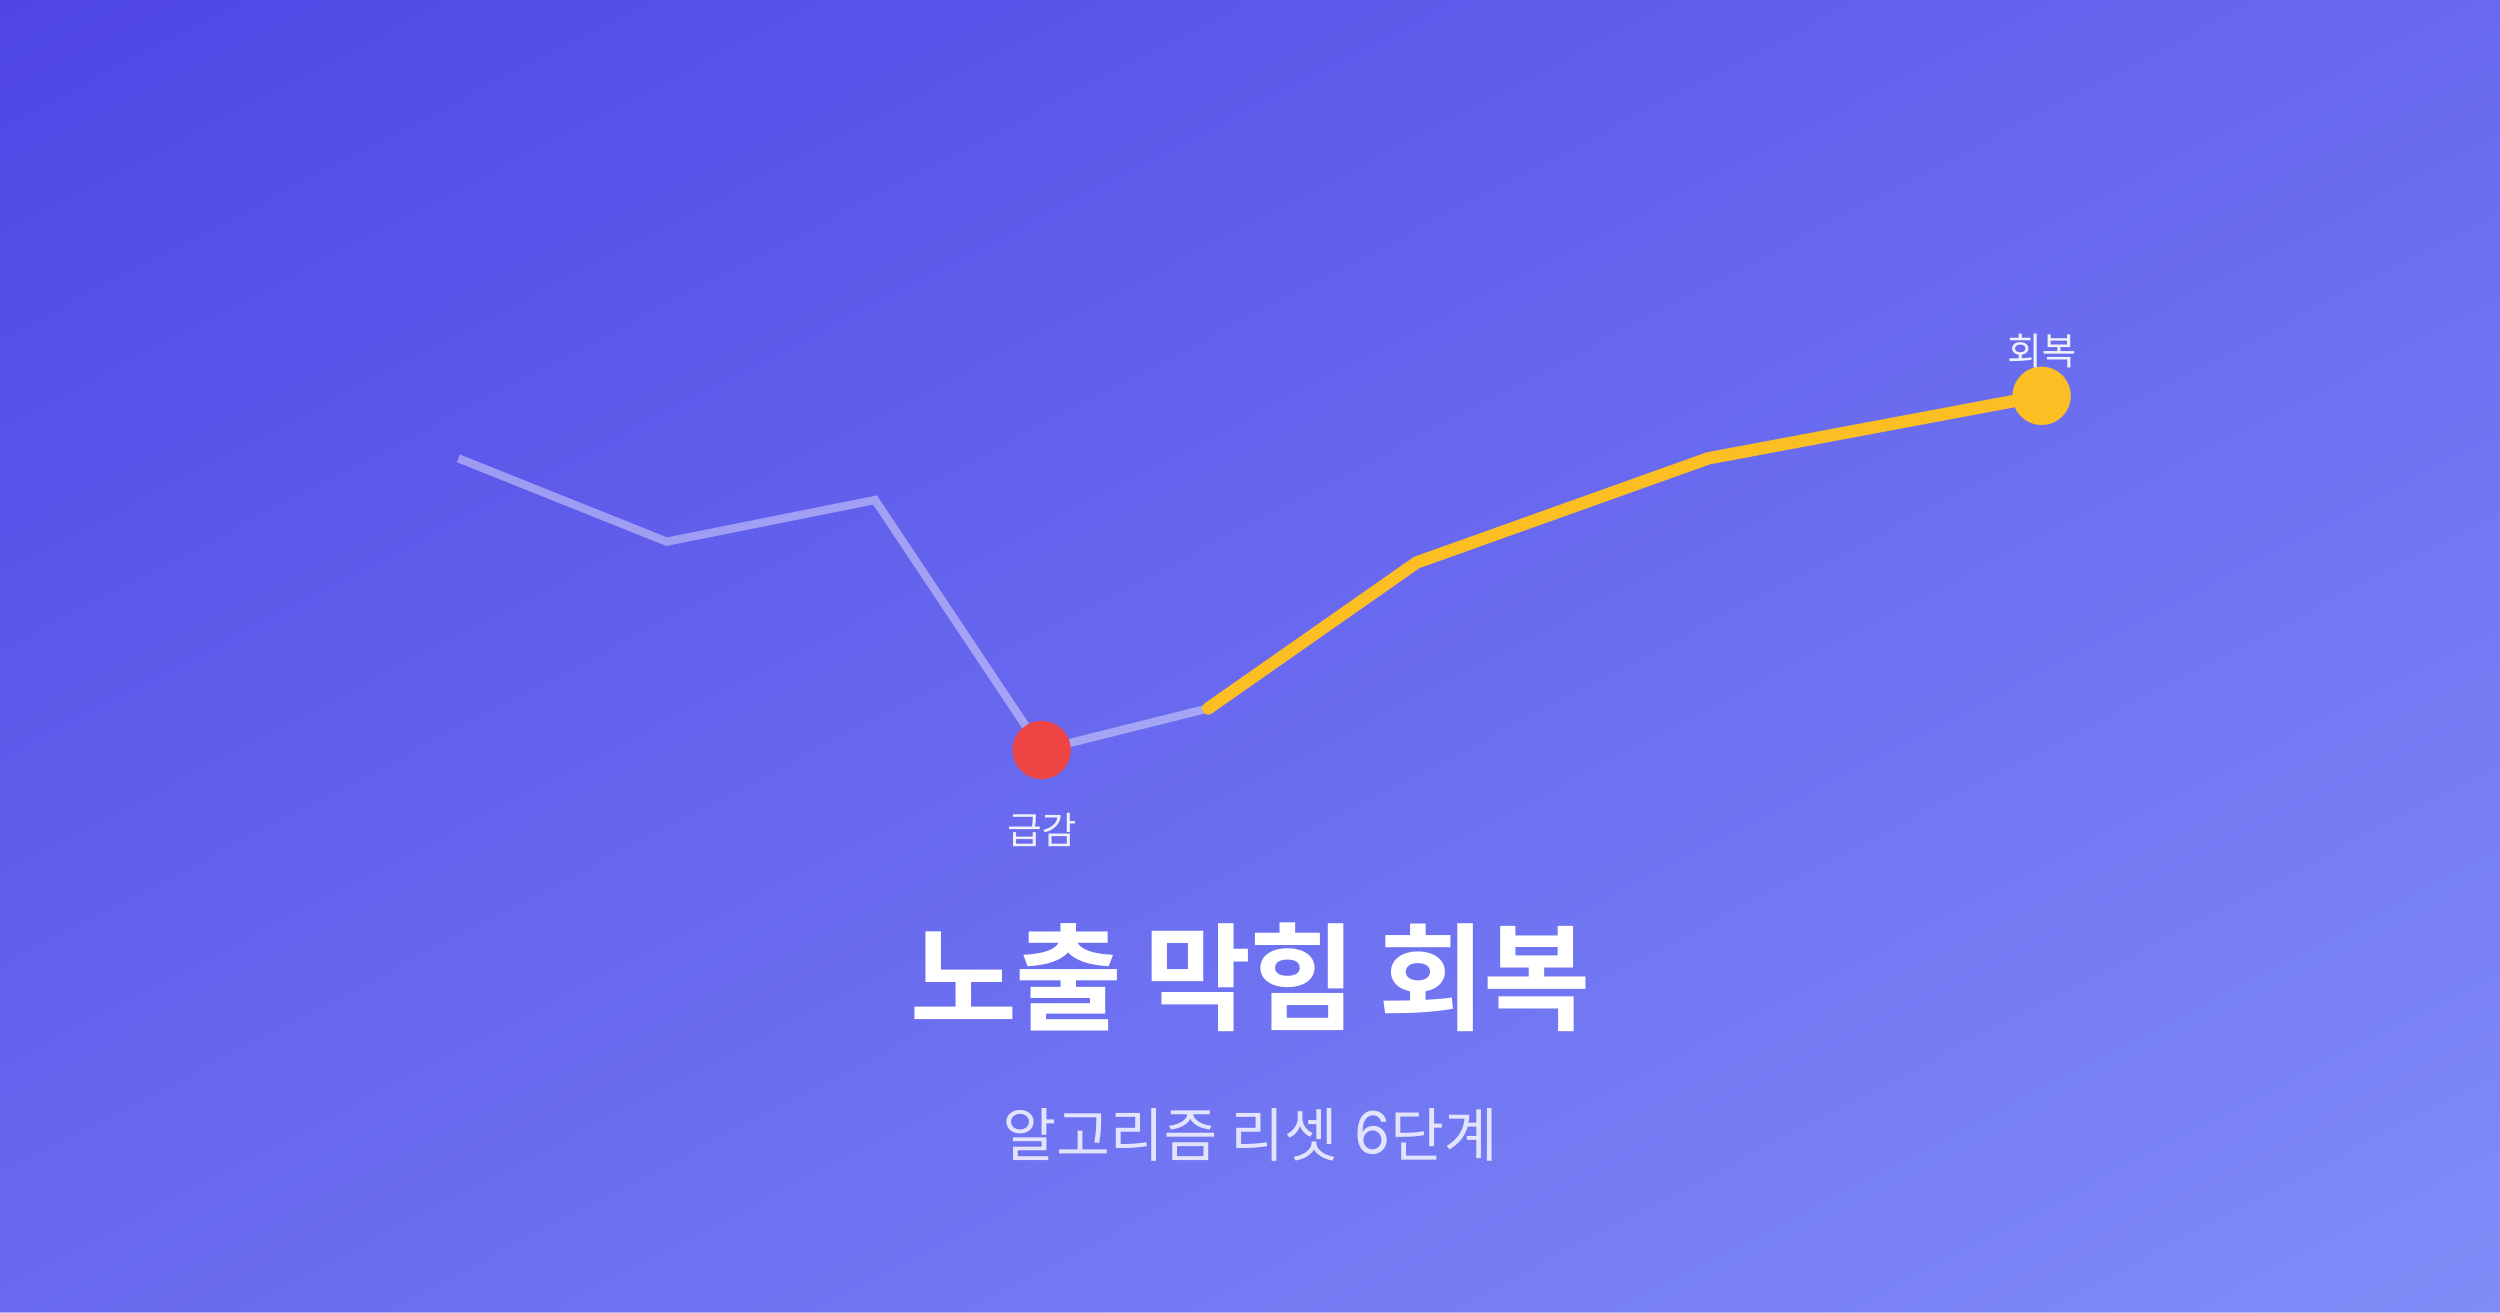
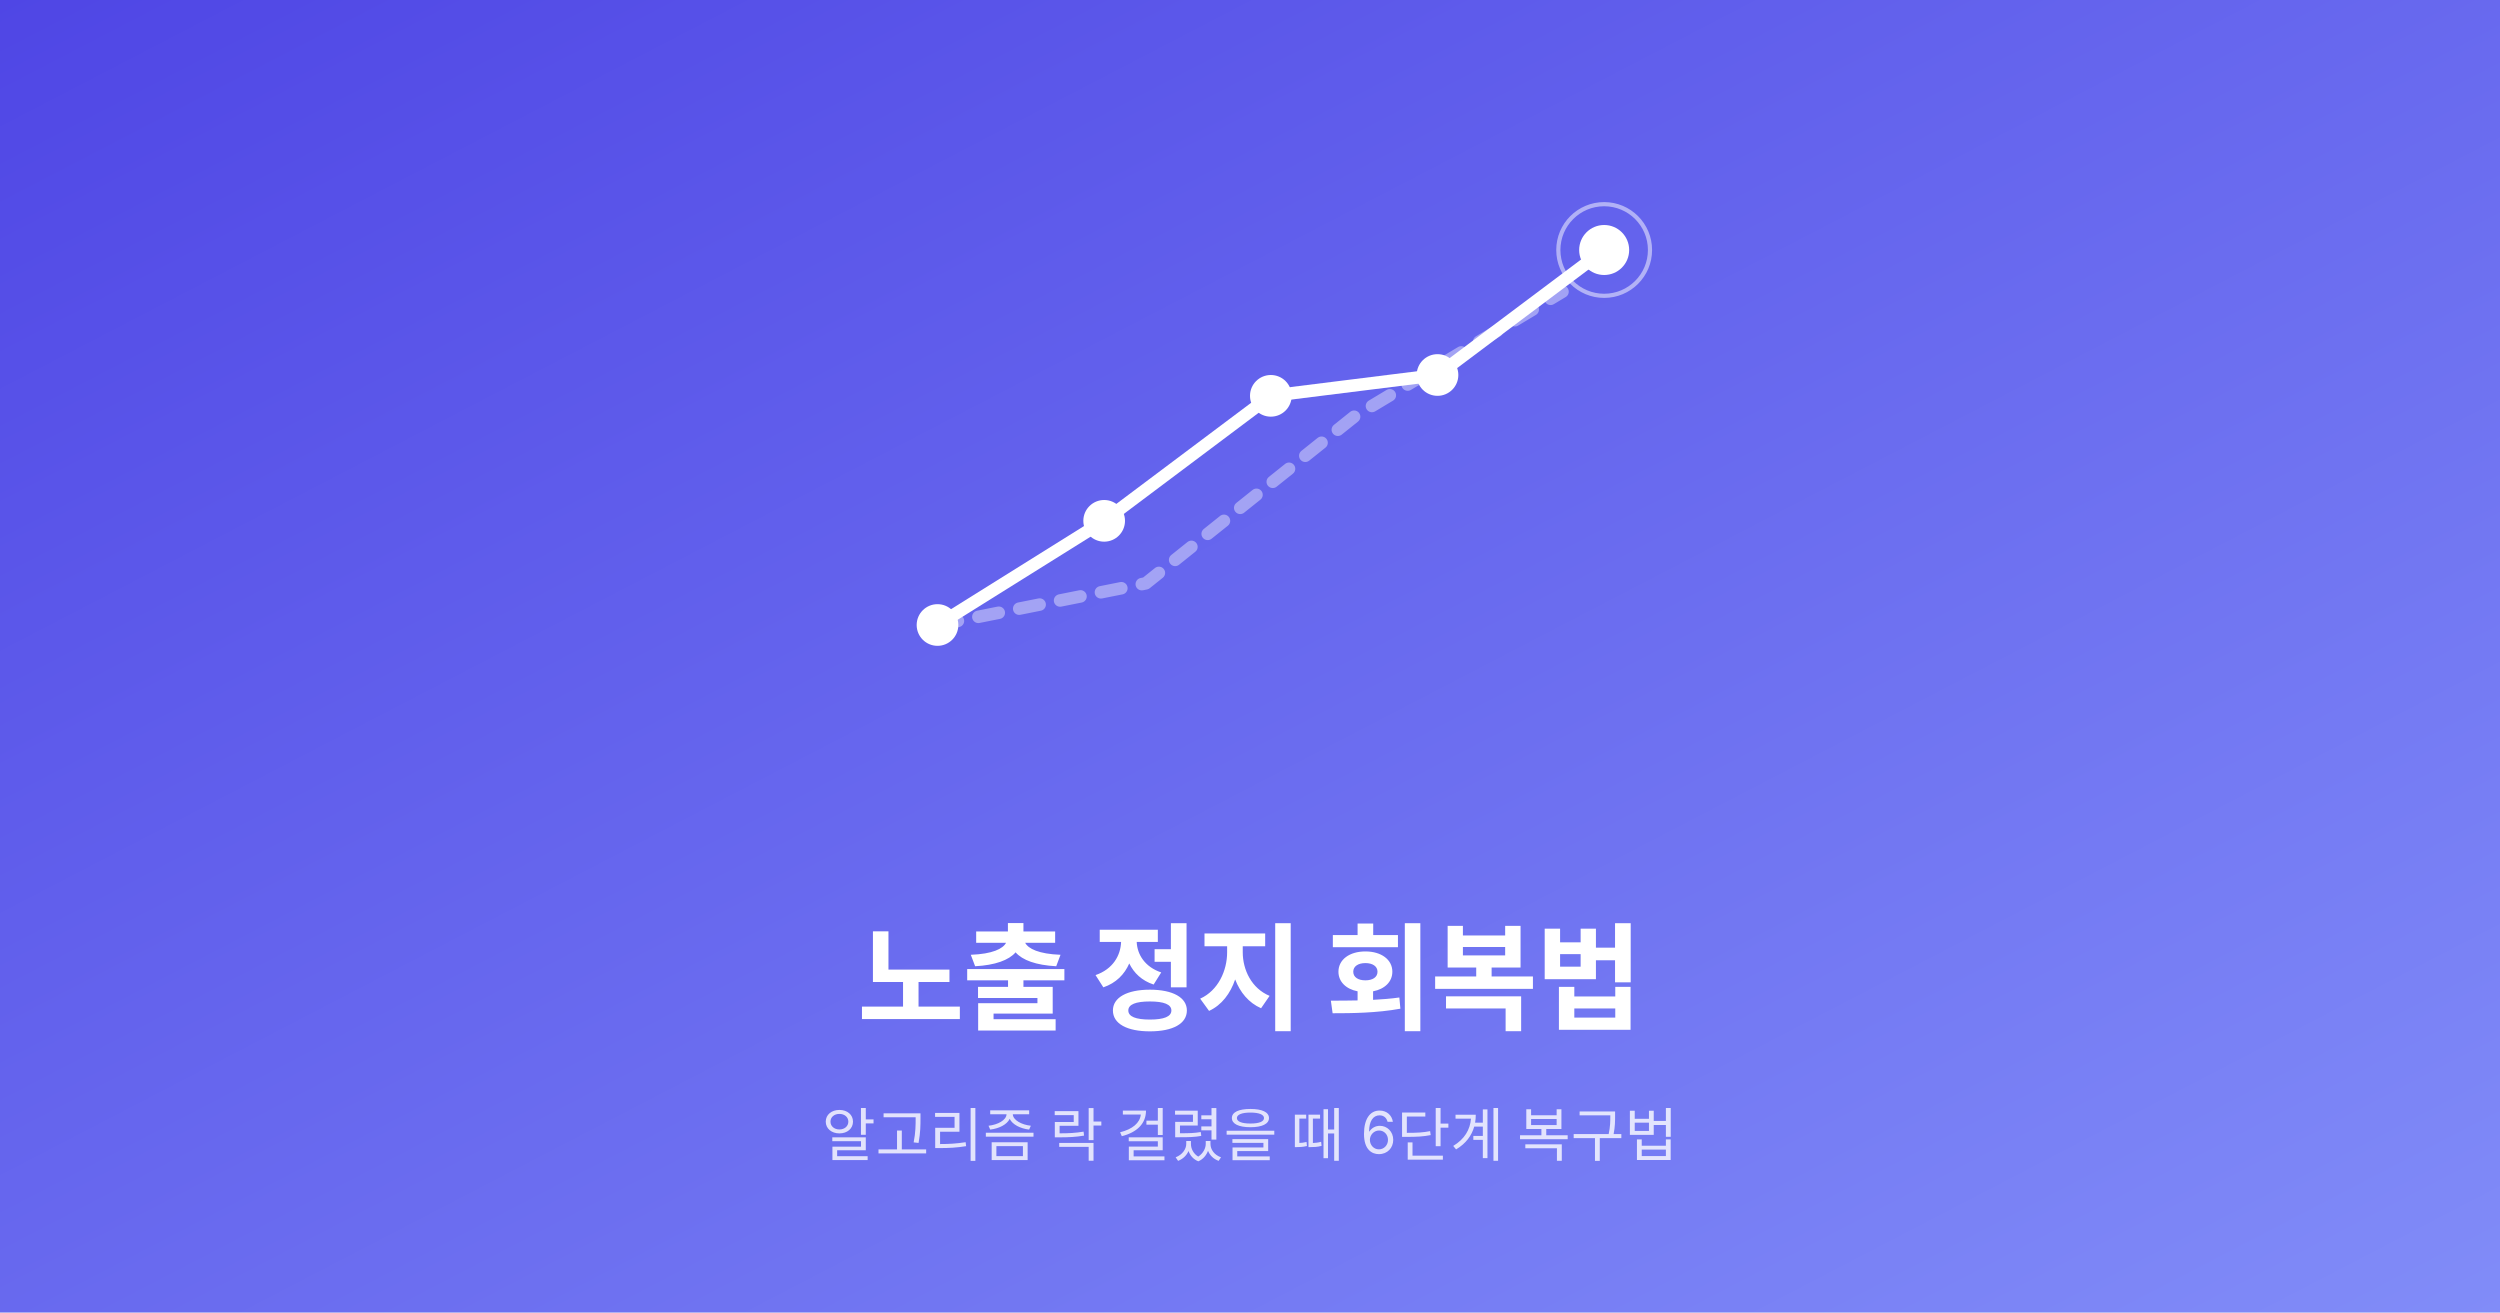
<svg xmlns="http://www.w3.org/2000/svg" viewBox="0 0 1200 630" width="1200" height="630">
  <defs>
    <linearGradient id="bg" x1="0%" y1="0%" x2="100%" y2="100%">
      <stop offset="0%" stop-color="#4f46e5" />
      <stop offset="100%" stop-color="#818cf8" />
    </linearGradient>
  </defs>
  <rect width="1200" height="630" fill="url(#bg)" />
-   <g transform="translate(220, 160)">
-     <path d="M 0 60 L 100 100 L 200 80 L 280 200 L 360 180 L 460 110 L 600 60 L 760 30" stroke="rgba(255,255,255,0.4)" stroke-width="4" fill="none" />
-     <path d="M 360 180 L 460 110 L 600 60 L 760 30" stroke="#fbbf24" stroke-width="6" fill="none" stroke-linecap="round" />
-     <circle cx="280" cy="200" r="14" fill="#ef4444" />
-     <text x="280" y="245" font-size="18" fill="#fff" text-anchor="middle" opacity="0.9">급감</text>
-     <circle cx="760" cy="30" r="14" fill="#fbbf24" />
-     <text x="760" y="15" font-size="18" fill="#fff" text-anchor="middle" opacity="0.9">회복</text>
+   <g transform="translate(600, 220)" stroke="#ffffff" stroke-width="6" stroke-linecap="round" stroke-linejoin="round" fill="none">
+     <path d="M -150,80 L -50,60 L 50,-20 L 150,-80" opacity="0.4" stroke-dasharray="10 10" />
+     <path d="M -150,80 L -70,30 L 10,-30 L 90,-40 L 170,-100" />
+     <circle cx="-150" cy="80" r="10" fill="#ffffff" stroke="none" />
+     <circle cx="-70" cy="30" r="10" fill="#ffffff" stroke="none" />
+     <circle cx="10" cy="-30" r="10" fill="#ffffff" stroke="none" />
+     <circle cx="90" cy="-40" r="10" fill="#ffffff" stroke="none" />
+     <circle cx="170" cy="-100" r="12" fill="#ffffff" stroke="none" />
+     <circle cx="170" cy="-100" r="22" stroke="#ffffff" stroke-width="2" opacity="0.5" />
  </g>
-   <text x="600" y="490" font-size="56" font-weight="900" fill="#ffffff" text-anchor="middle" font-family="Pretendard,system-ui,-apple-system,sans-serif" letter-spacing="-0.02em">노출 막힘 회복</text>
-   <text x="600" y="555" font-size="28" font-weight="400" fill="#ffffff" opacity="0.8" text-anchor="middle" font-family="Pretendard,system-ui,-apple-system,sans-serif">알고리즘 리셋 6단계</text>
+   <text x="600" y="490" font-size="56" font-weight="900" fill="#ffffff" text-anchor="middle" font-family="Pretendard,system-ui,-apple-system,sans-serif" letter-spacing="-0.02em">노출 정지 회복법</text>
+   <text x="600" y="555" font-size="28" font-weight="400" fill="#ffffff" opacity="0.8" text-anchor="middle" font-family="Pretendard,system-ui,-apple-system,sans-serif">알고리즘 락 걸렸을 때 6단계 복구법</text>
</svg>
